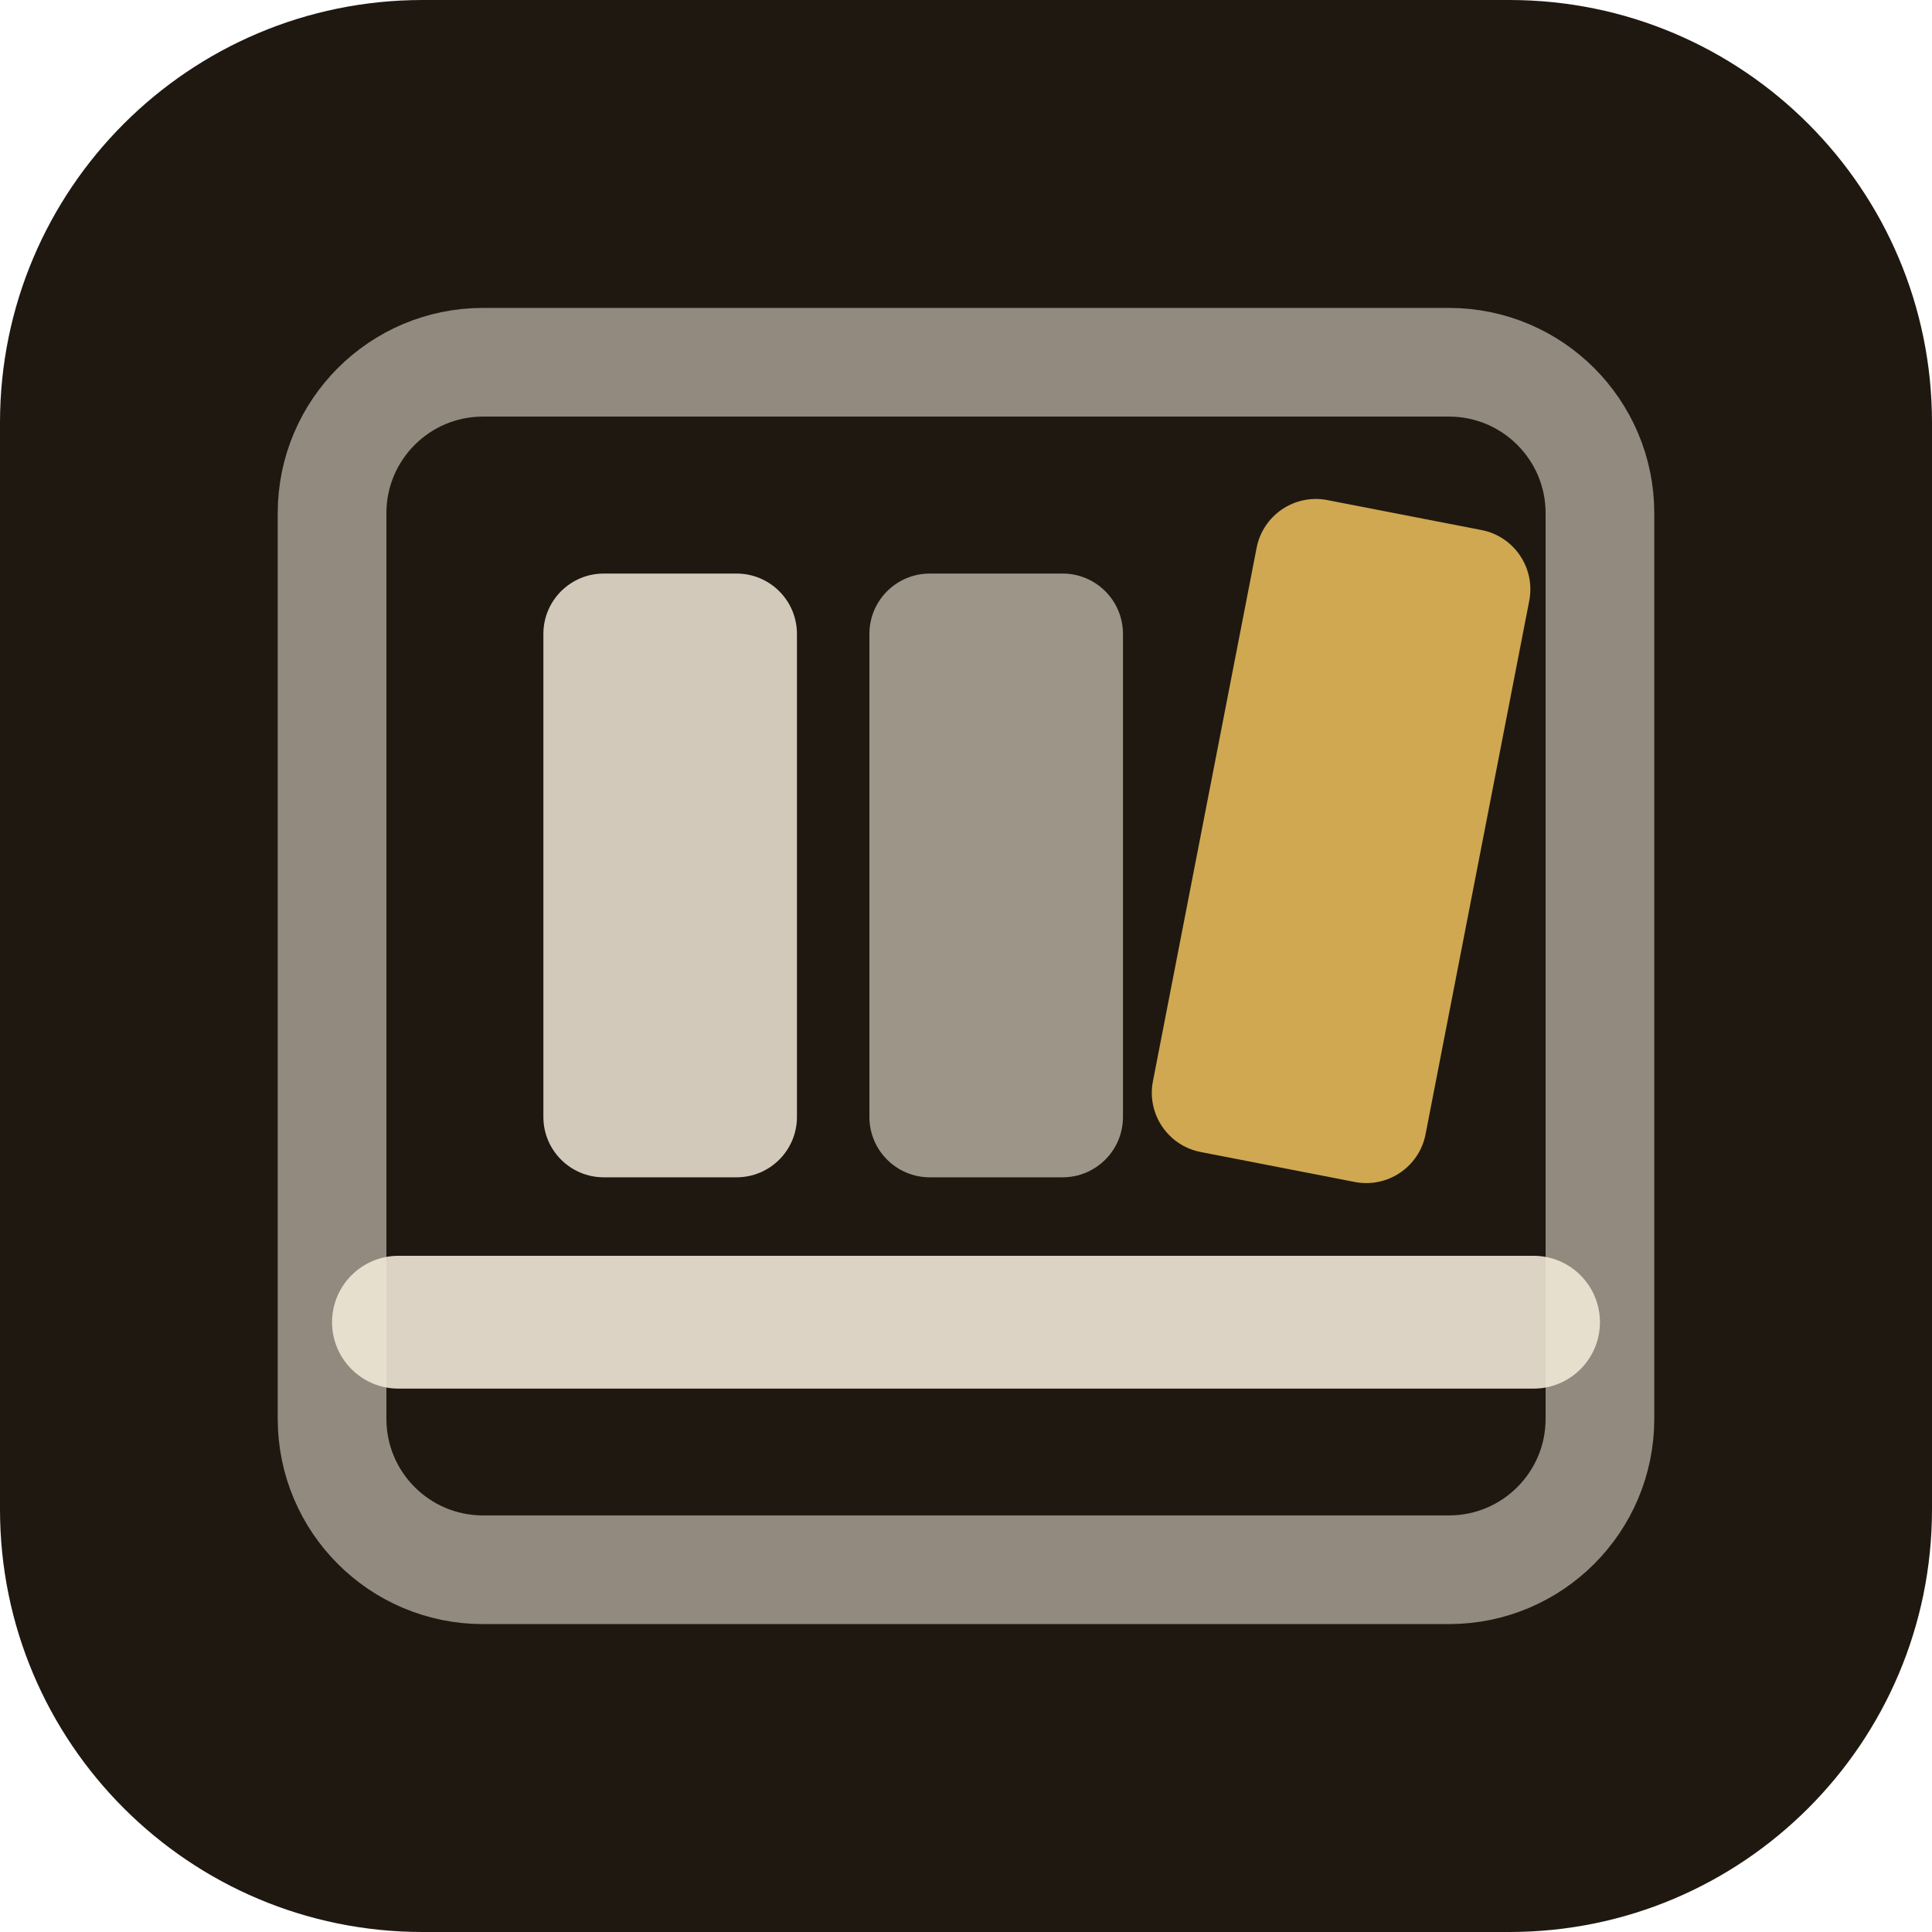
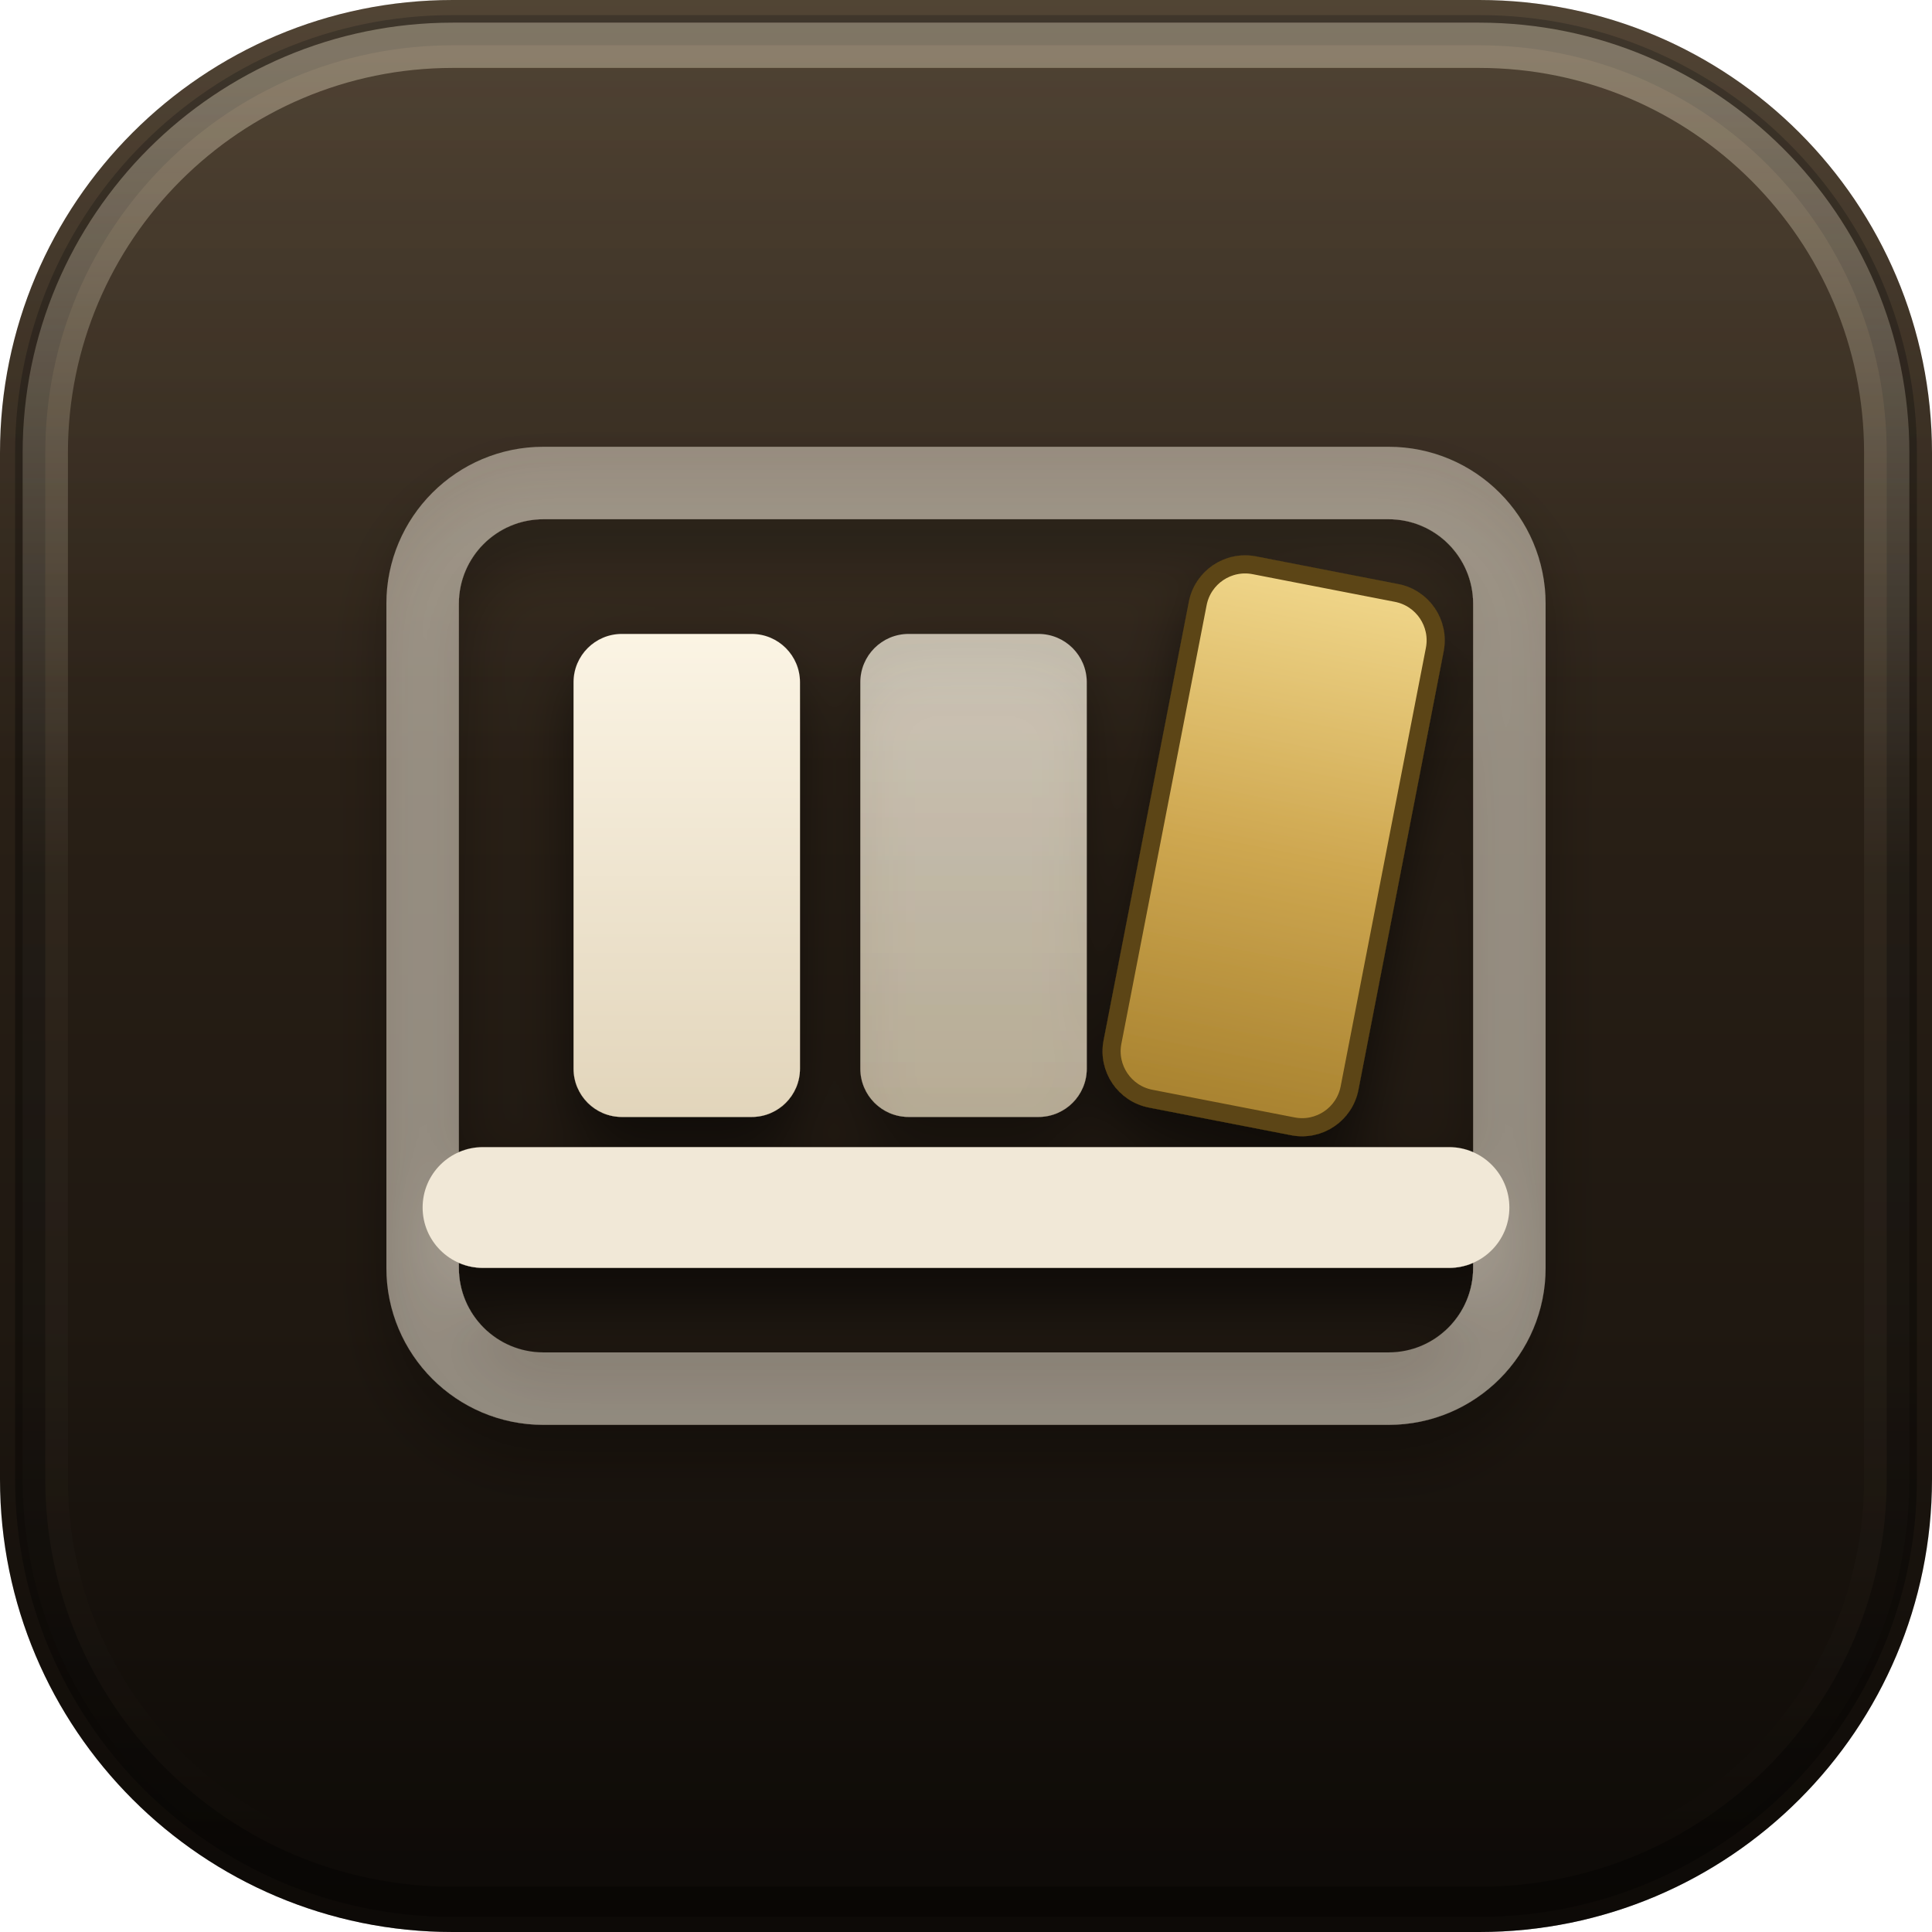
- <svg xmlns="http://www.w3.org/2000/svg" viewBox="0 0 32 32">
-   <rect width="32" height="32" rx="7" fill="#1f1811" />
-   <rect x="5.5" y="6" width="21" height="20" rx="2.5" stroke="#f1e8d7" stroke-width="1.8" fill="none" opacity=".55" />
-   <rect x="9" y="9.5" width="4.2" height="10" rx="1" fill="#f1e8d7" opacity=".85" />
-   <rect x="14.4" y="9.5" width="4.2" height="10" rx="1" fill="#f1e8d7" opacity=".6" />
-   <g transform="rotate(11 22 14.5)">
-     <rect x="19.8" y="8.4" width="4.6" height="11" rx="1" fill="#cfa851" />
+ <svg xmlns="http://www.w3.org/2000/svg" viewBox="0 0 64 64" width="512" height="512" role="img" aria-label="Estante">
+   <defs>
+     <linearGradient id="estante-icone-fundo" x1="0" y1="0" x2="0" y2="1">
+       <stop offset="0" stop-color="#3a2d1f" />
+       <stop offset=".55" stop-color="#231b13" />
+       <stop offset="1" stop-color="#15100b" />
+     </linearGradient>
+     <linearGradient id="estante-icone-brilho" x1="0" y1="0" x2="0" y2="1">
+       <stop offset="0" stop-color="#fff2d6" stop-opacity=".34" />
+       <stop offset=".45" stop-color="#fff2d6" stop-opacity=".04" />
+       <stop offset="1" stop-color="#fff2d6" stop-opacity="0" />
+     </linearGradient>
+     <linearGradient id="estante-icone-latao" x1="0" y1="0" x2="0" y2="1">
+       <stop offset="0" stop-color="#f0d68a" />
+       <stop offset=".5" stop-color="#cfa851" />
+       <stop offset="1" stop-color="#a8822f" />
+     </linearGradient>
+     <linearGradient id="estante-icone-marfim" x1="0" y1="0" x2="0" y2="1">
+       <stop offset="0" stop-color="#fbf4e4" />
+       <stop offset="1" stop-color="#e2d5bb" />
+     </linearGradient>
+     <linearGradient id="estante-icone-verniz" x1="0" y1="0" x2="0" y2="1">
+       <stop offset="0" stop-color="#fff2d6" stop-opacity=".12" />
+       <stop offset=".4" stop-color="#fff2d6" stop-opacity="0" />
+       <stop offset=".7" stop-color="#000" stop-opacity="0" />
+       <stop offset="1" stop-color="#000" stop-opacity=".4" />
+     </linearGradient>
+     <filter id="estante-icone-sombra" x="-20%" y="-20%" width="140%" height="160%">
+       <feDropShadow dx="0" dy="1.2" stdDeviation="1" flood-color="#000" flood-opacity=".55" />
+     </filter>
+   </defs>
+   <rect width="64" height="64" rx="15" fill="url(#estante-icone-fundo)" />
+   <rect x="1" y="1" width="62" height="62" rx="14" fill="none" stroke="#000" stroke-opacity=".35" stroke-width="1" />
+   <rect x="1.5" y="1.5" width="61" height="61" rx="13.5" fill="none" stroke="url(#estante-icone-brilho)" stroke-width="1.5" />
+   <rect width="64" height="64" rx="15" fill="url(#estante-icone-verniz)" />
+   <g filter="url(#estante-icone-sombra)">
+     <rect x="14" y="16" width="36" height="30" rx="4" fill="none" stroke="#f1e8d7" stroke-width="2.4" opacity=".5" />
+     <rect x="19" y="21" width="7.5" height="16" rx="1.6" fill="url(#estante-icone-marfim)" />
+     <rect x="28.5" y="21" width="7.5" height="16" rx="1.6" fill="url(#estante-icone-marfim)" opacity=".72" />
+     <g transform="rotate(11 42 29)">
+       <rect x="38" y="19" width="8" height="18" rx="1.6" fill="url(#estante-icone-latao)" stroke="#5c4415" stroke-width=".6" />
+     </g>
+     <rect x="14" y="38" width="36" height="4" rx="2" fill="#f1e8d7" />
  </g>
-   <rect x="5.5" y="20.8" width="21" height="2.2" rx="1.1" fill="#f1e8d7" opacity=".9" />
</svg>
